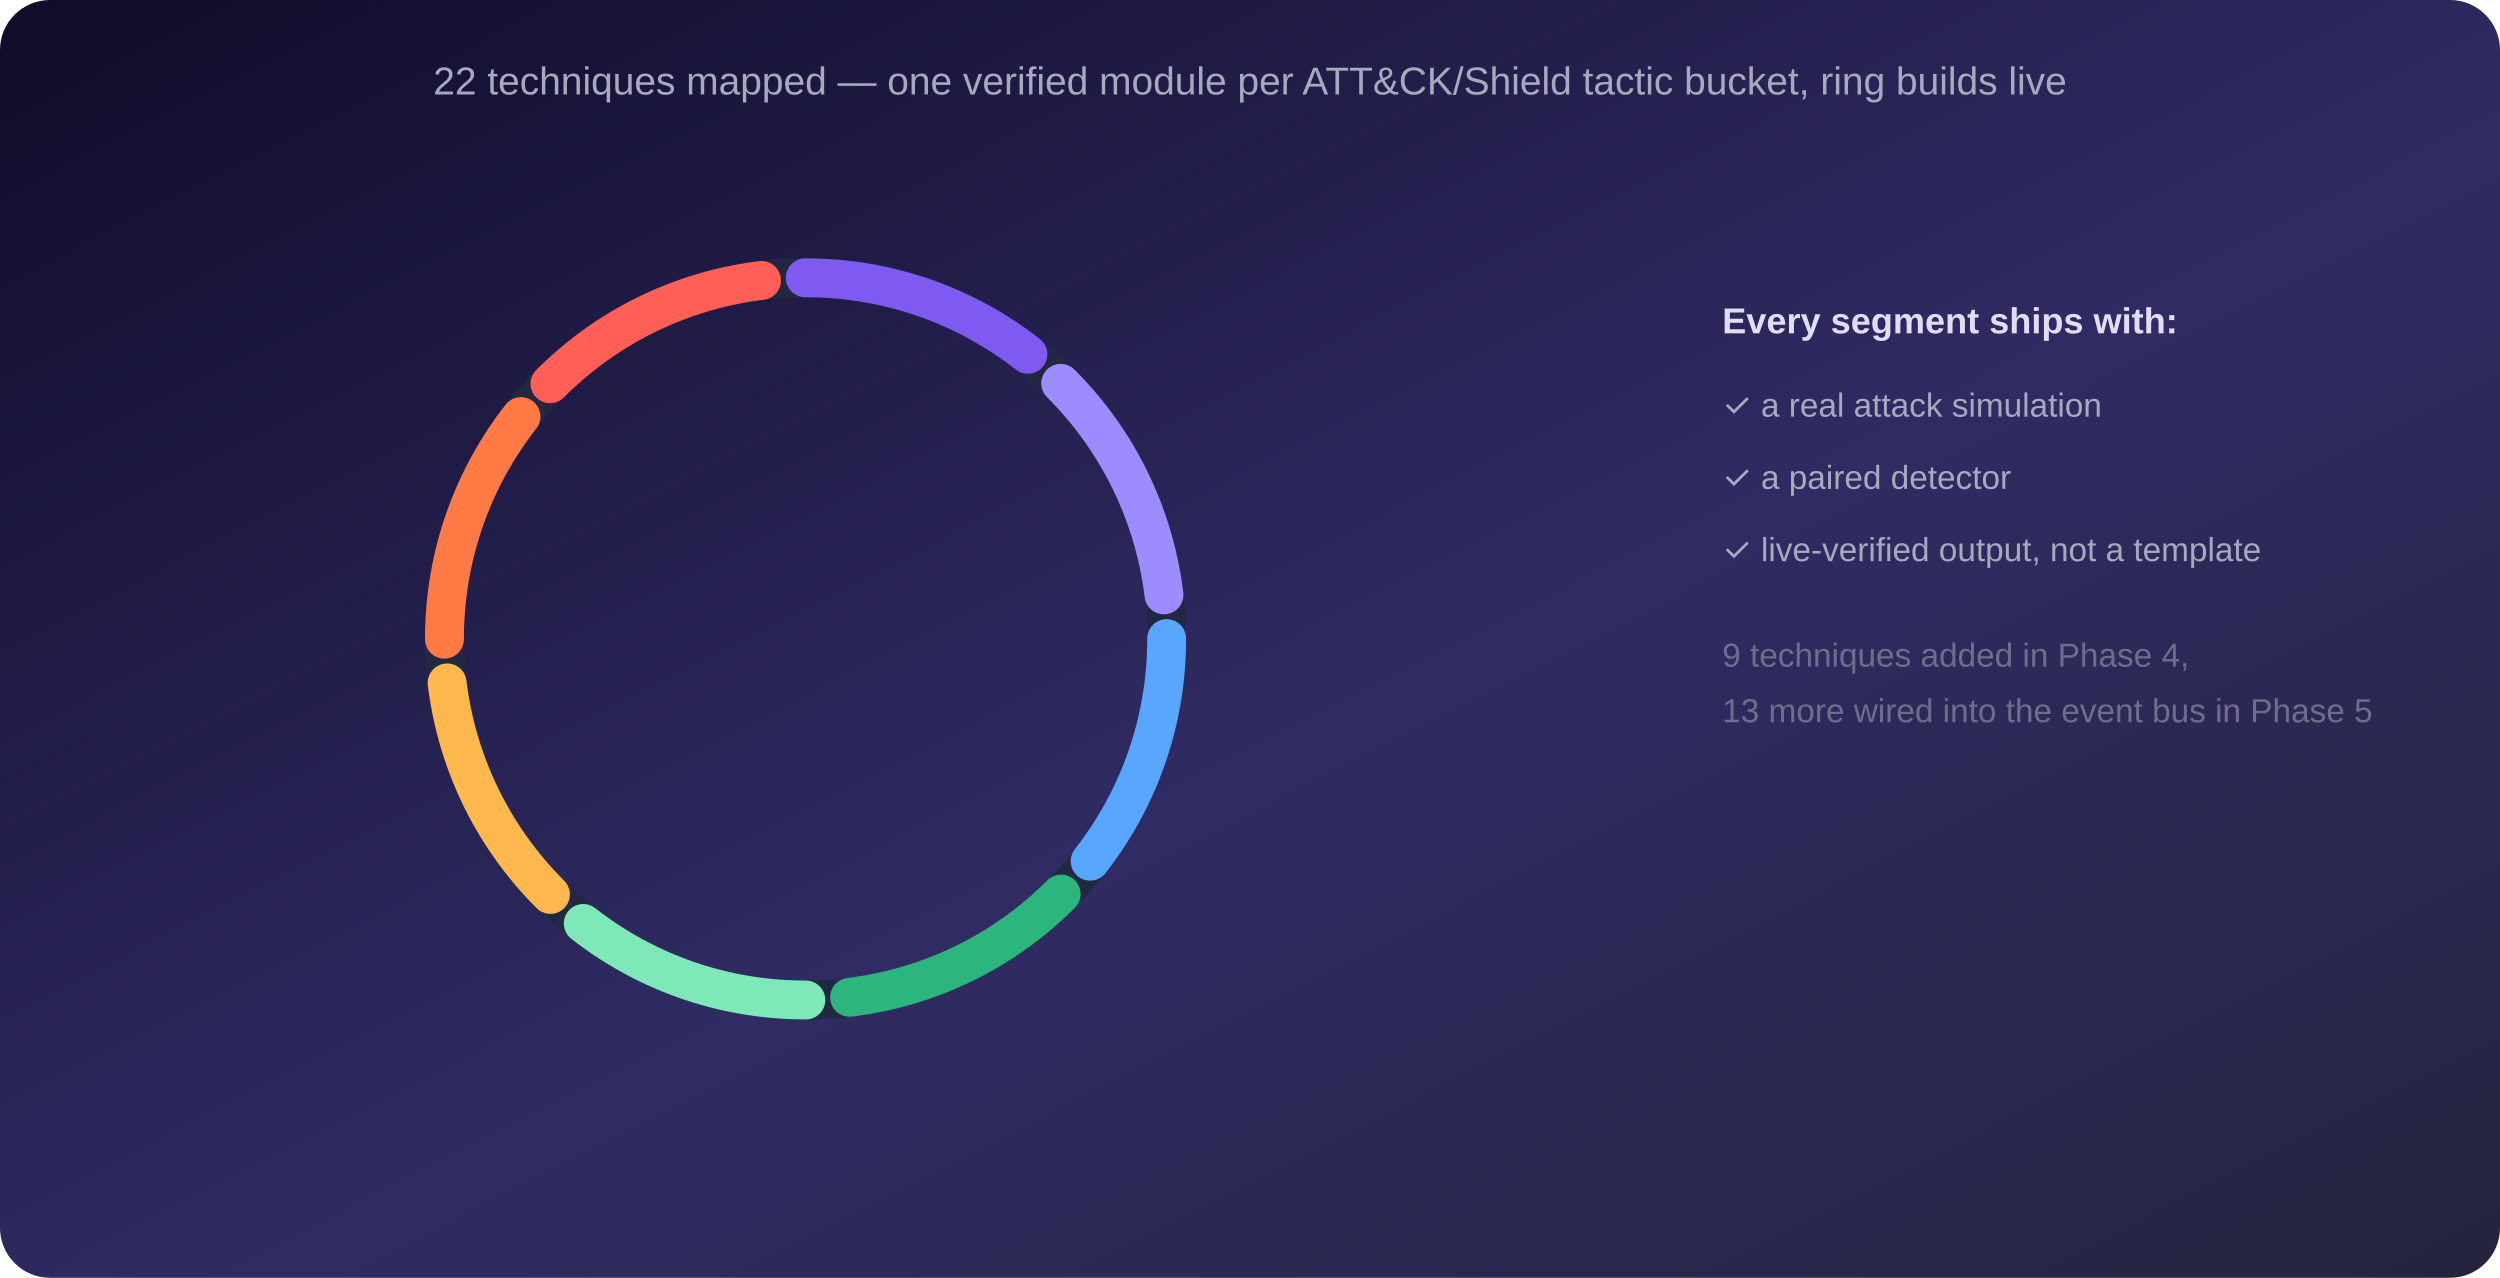
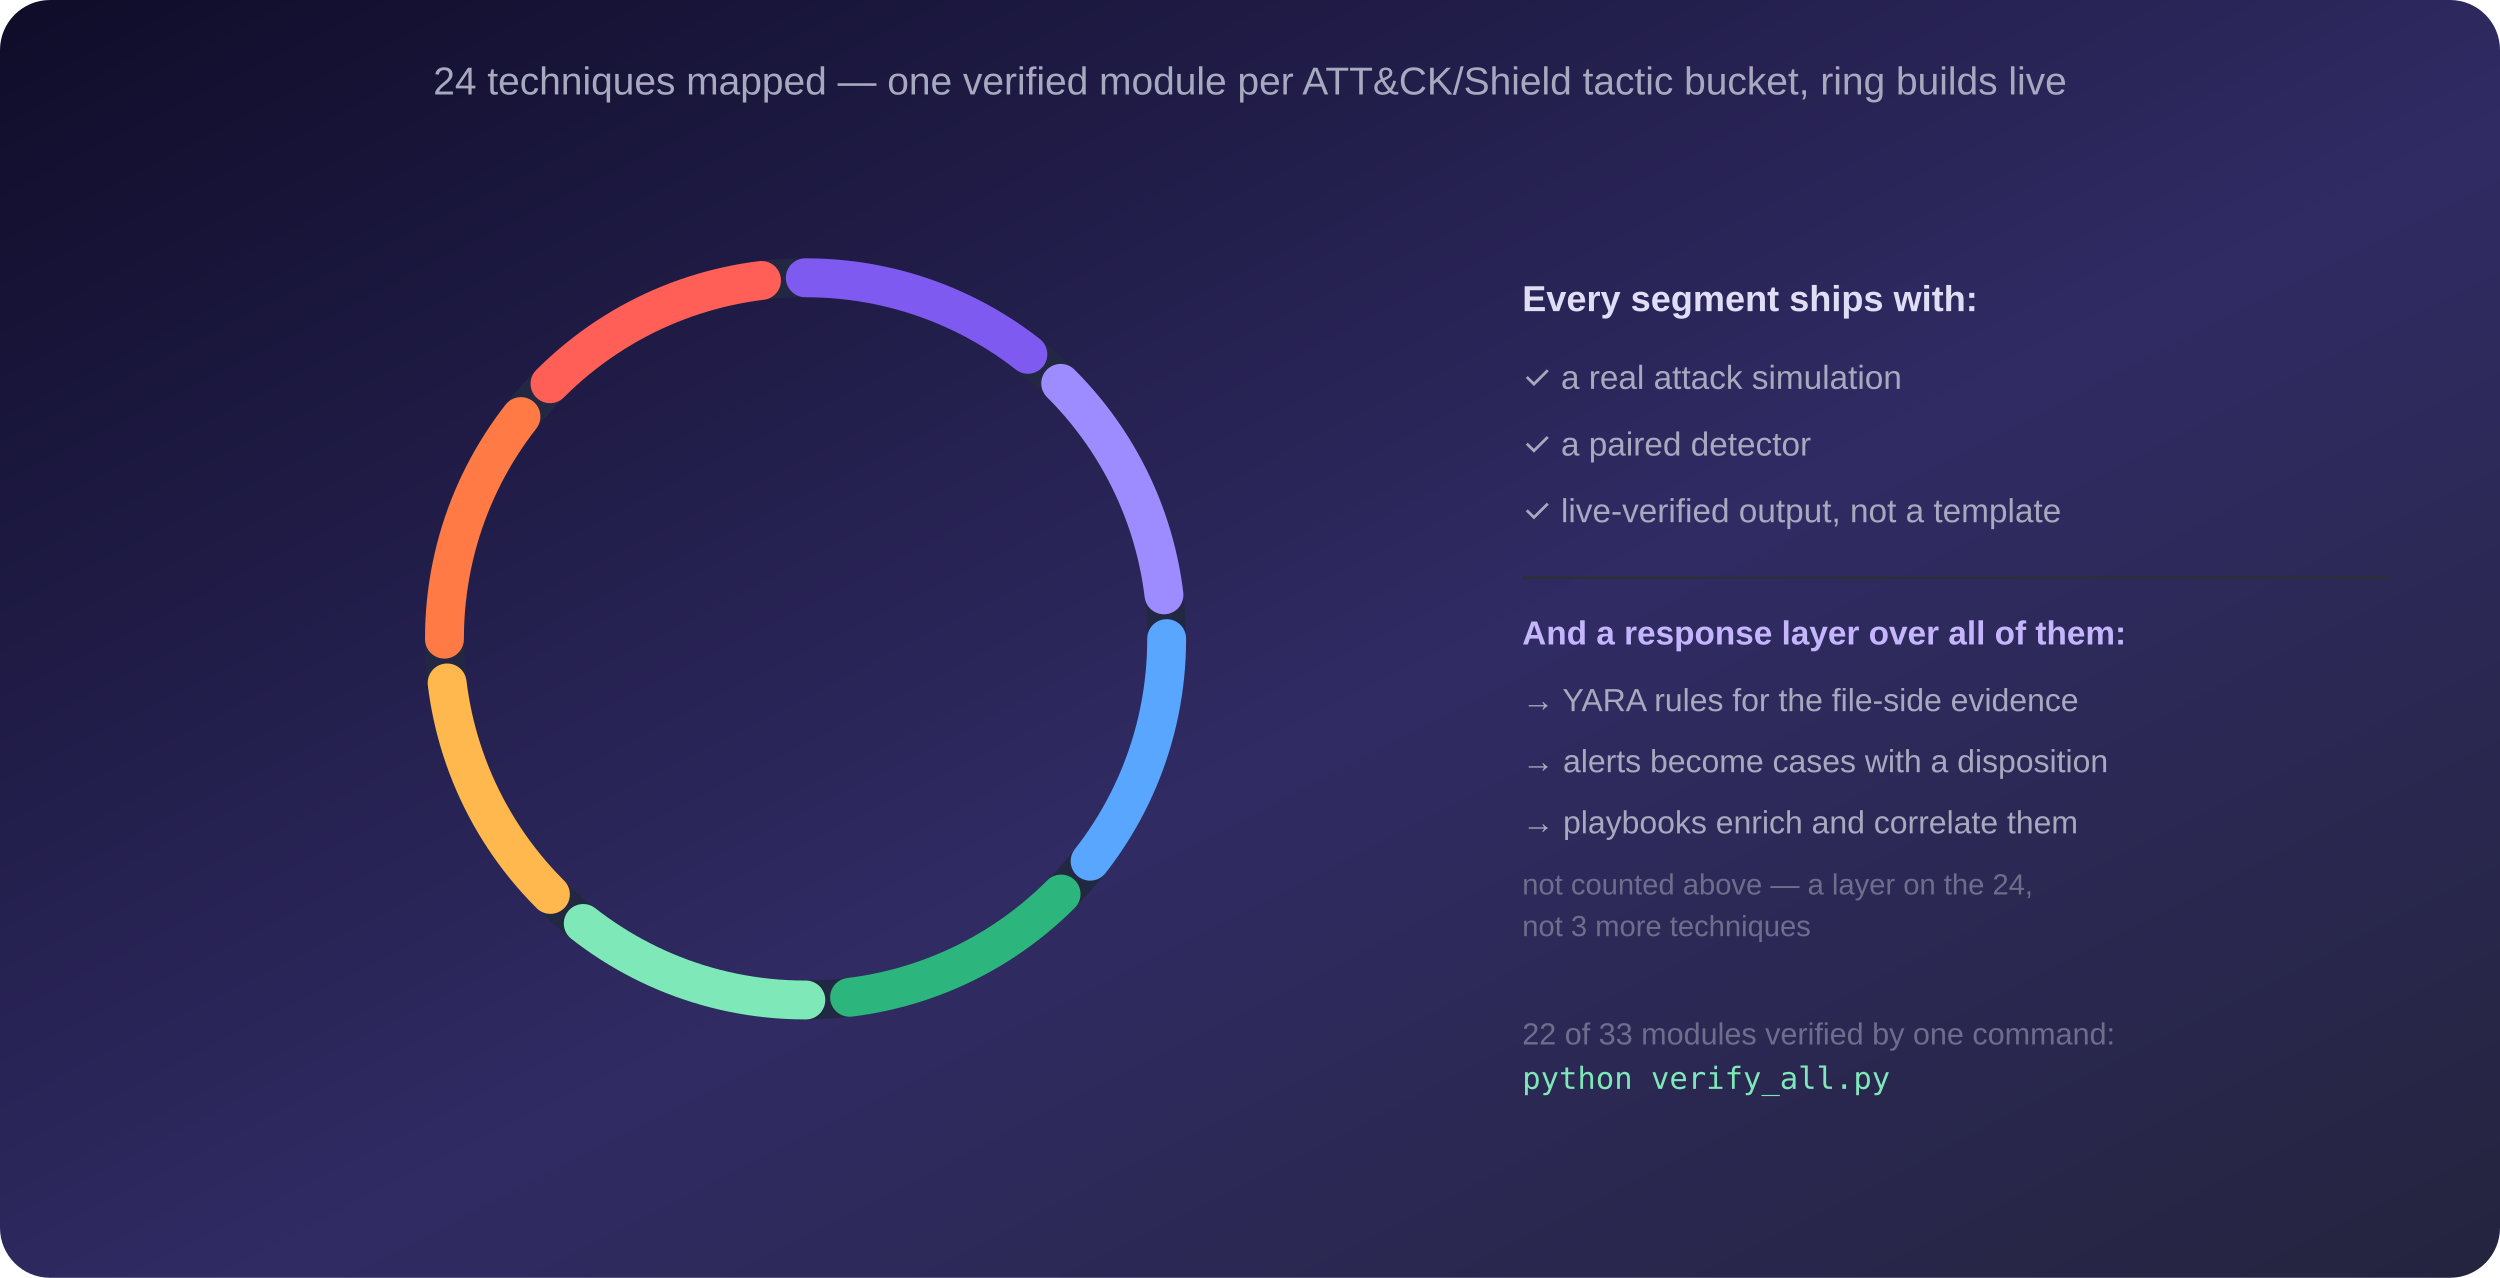
<svg xmlns="http://www.w3.org/2000/svg" viewBox="0 0 900 460" font-family="-apple-system, Segoe UI, Arial, sans-serif">
  <defs>
    <linearGradient id="radBg" x1="0%" y1="0%" x2="100%" y2="100%">
      <stop offset="0%" stop-color="#0f0c29" />
      <stop offset="55%" stop-color="#302b63" />
      <stop offset="100%" stop-color="#24243e" />
    </linearGradient>
    <filter id="radGlow" x="-100%" y="-100%" width="300%" height="300%">
      <feGaussianBlur stdDeviation="3" result="blur" />
      <feMerge>
        <feMergeNode in="blur" />
        <feMergeNode in="SourceGraphic" />
      </feMerge>
    </filter>
  </defs>
  <rect x="0" y="0" width="900" height="460" rx="18" fill="url(#radBg)" />
-   <text x="450" y="34" font-size="14" fill="#a7a9be" text-anchor="middle">22 techniques mapped — one verified module per ATT&amp;CK/Shield tactic bucket, ring builds live</text>
+   <text x="450" y="34" font-size="14" fill="#a7a9be" text-anchor="middle">24 techniques mapped — one verified module per ATT&amp;CK/Shield tactic bucket, ring builds live</text>
  <circle cx="290" cy="230" r="130" fill="none" stroke="#232842" stroke-width="14" />
  <g stroke-width="14" fill="none" stroke-linecap="round">
    <circle cx="290" cy="230" r="130" stroke="#7f5af0" stroke-dasharray="86.22 730.59" transform="rotate(-90,290,230)">
      <animate attributeName="stroke-dashoffset" values="86.22;86.22;0;0;86.22" keyTimes="0;0;0.056;0.867;1" dur="9s" repeatCount="indefinite" />
    </circle>
    <circle cx="290" cy="230" r="130" stroke="#9d8cff" stroke-dasharray="86.22 730.59" transform="rotate(-45,290,230)">
      <animate attributeName="stroke-dashoffset" values="86.22;86.22;0;0;86.22" keyTimes="0;0.039;0.094;0.867;1" dur="9s" repeatCount="indefinite" />
    </circle>
    <circle cx="290" cy="230" r="130" stroke="#58a6ff" stroke-dasharray="86.22 730.59" transform="rotate(0,290,230)">
      <animate attributeName="stroke-dashoffset" values="86.22;86.22;0;0;86.22" keyTimes="0;0.078;0.133;0.867;1" dur="9s" repeatCount="indefinite" />
    </circle>
    <circle cx="290" cy="230" r="130" stroke="#2cb67d" stroke-dasharray="86.22 730.59" transform="rotate(45,290,230)">
      <animate attributeName="stroke-dashoffset" values="86.22;86.22;0;0;86.22" keyTimes="0;0.117;0.172;0.867;1" dur="9s" repeatCount="indefinite" />
    </circle>
    <circle cx="290" cy="230" r="130" stroke="#7ee8b8" stroke-dasharray="86.22 730.59" transform="rotate(90,290,230)">
      <animate attributeName="stroke-dashoffset" values="86.22;86.22;0;0;86.22" keyTimes="0;0.156;0.211;0.867;1" dur="9s" repeatCount="indefinite" />
    </circle>
    <circle cx="290" cy="230" r="130" stroke="#ffb84d" stroke-dasharray="86.22 730.59" transform="rotate(135,290,230)">
      <animate attributeName="stroke-dashoffset" values="86.22;86.22;0;0;86.22" keyTimes="0;0.194;0.25;0.867;1" dur="9s" repeatCount="indefinite" />
    </circle>
    <circle cx="290" cy="230" r="130" stroke="#ff7a45" stroke-dasharray="86.22 730.59" transform="rotate(180,290,230)">
      <animate attributeName="stroke-dashoffset" values="86.22;86.22;0;0;86.22" keyTimes="0;0.233;0.289;0.867;1" dur="9s" repeatCount="indefinite" />
    </circle>
    <circle cx="290" cy="230" r="130" stroke="#ff5f56" stroke-dasharray="86.22 730.59" transform="rotate(225,290,230)">
      <animate attributeName="stroke-dashoffset" values="86.22;86.22;0;0;86.22" keyTimes="0;0.272;0.328;0.867;1" dur="9s" repeatCount="indefinite" />
    </circle>
  </g>
  <g text-anchor="middle" opacity="0">
    <animate attributeName="opacity" values="0;0;1;1;0" keyTimes="0;0.328;0.348;0.867;1" dur="9s" repeatCount="indefinite" />
-     <text x="290" y="222" font-size="52" font-weight="bold" fill="#e6edf3">22</text>
+     <text x="290" y="222" font-size="52" font-weight="bold" fill="#e6edf3">24</text>
    <text x="290" y="248" font-size="13" fill="#a7a9be">techniques verified</text>
  </g>
  <g font-size="12" fill="#a7a9be">
    <text x="345" y="69" text-anchor="start" opacity="0">Recon / Discovery
      <animate attributeName="opacity" values="0;0;1;1;0" keyTimes="0;0.056;0.076;0.867;1" dur="9s" repeatCount="indefinite" />
    </text>
-     <text x="443" y="156" text-anchor="start" opacity="0">Resource Dev / Initial Access
+     <g opacity="0">
      <animate attributeName="opacity" values="0;0;1;1;0" keyTimes="0;0.094;0.114;0.867;1" dur="9s" repeatCount="indefinite" />
-     </text>
-     <text x="451" y="285" text-anchor="start" opacity="0">Persistence / Priv Esc
+       <text x="441" y="150" text-anchor="start">Resource Dev /</text>
+       <text x="441" y="166" text-anchor="start">Initial Access</text>
+     </g>
+     <g opacity="0">
      <animate attributeName="opacity" values="0;0;1;1;0" keyTimes="0;0.133;0.153;0.867;1" dur="9s" repeatCount="indefinite" />
-     </text>
+       <text x="449" y="279" text-anchor="start">Persistence /</text>
+       <text x="449" y="295" text-anchor="start">Priv Esc</text>
+     </g>
    <text x="365" y="383" text-anchor="start" opacity="0">Defense Evasion / Lat. Move
      <animate attributeName="opacity" values="0;0;1;1;0" keyTimes="0;0.172;0.192;0.867;1" dur="9s" repeatCount="indefinite" />
    </text>
    <text x="235" y="391" text-anchor="end" opacity="0">Cred. Access / Collection
      <animate attributeName="opacity" values="0;0;1;1;0" keyTimes="0;0.211;0.231;0.867;1" dur="9s" repeatCount="indefinite" />
    </text>
    <text x="137" y="305" text-anchor="end" opacity="0">C2 / Exfiltration
      <animate attributeName="opacity" values="0;0;1;1;0" keyTimes="0;0.25;0.27;0.867;1" dur="9s" repeatCount="indefinite" />
    </text>
    <text x="129" y="175" text-anchor="end" opacity="0">Impact
      <animate attributeName="opacity" values="0;0;1;1;0" keyTimes="0;0.289;0.309;0.867;1" dur="9s" repeatCount="indefinite" />
    </text>
    <text x="216" y="77" text-anchor="end" opacity="0">Shield Ops
      <animate attributeName="opacity" values="0;0;1;1;0" keyTimes="0;0.328;0.348;0.867;1" dur="9s" repeatCount="indefinite" />
    </text>
  </g>
-   <text x="620" y="120" font-size="13" fill="#e0def4" font-weight="bold">Every segment ships with:</text>
-   <text x="620" y="150" font-size="12" fill="#a7a9be">✓ a real attack simulation</text>
-   <text x="620" y="176" font-size="12" fill="#a7a9be">✓ a paired detector</text>
-   <text x="620" y="202" font-size="12" fill="#a7a9be">✓ live-verified output, not a template</text>
-   <text x="620" y="240" font-size="12" fill="#6f6d8c">9 techniques added in Phase 4,</text>
-   <text x="620" y="260" font-size="12" fill="#6f6d8c">13 more wired into the event bus in Phase 5</text>
+   <text x="548" y="112" font-size="13" fill="#e0def4" font-weight="bold">Every segment ships with:</text>
+   <text x="548" y="140" font-size="12" fill="#a7a9be">✓ a real attack simulation</text>
+   <text x="548" y="164" font-size="12" fill="#a7a9be">✓ a paired detector</text>
+   <text x="548" y="188" font-size="12" fill="#a7a9be">✓ live-verified output, not a template</text>
+   <line x1="548" y1="208" x2="860" y2="208" stroke="#2a2f3a" stroke-width="1" />
+   <text x="548" y="232" font-size="12" fill="#c4b5fd" font-weight="bold">And a response layer over all of them:</text>
+   <text x="548" y="256" font-size="11.5" fill="#a7a9be">→ YARA rules for the file-side evidence</text>
+   <text x="548" y="278" font-size="11.5" fill="#a7a9be">→ alerts become cases with a disposition</text>
+   <text x="548" y="300" font-size="11.5" fill="#a7a9be">→ playbooks enrich and correlate them</text>
+   <text x="548" y="322" font-size="10.5" fill="#6f6d8c">not counted above — a layer on the 24,</text>
+   <text x="548" y="337" font-size="10.5" fill="#6f6d8c">not 3 more techniques</text>
+   <text x="548" y="376" font-size="11" fill="#6f6d8c">22 of 33 modules verified by one command:</text>
+   <text x="548" y="392" font-size="11" fill="#7ee8b8" font-family="Consolas, Menlo, monospace">python verify_all.py</text>
</svg>
